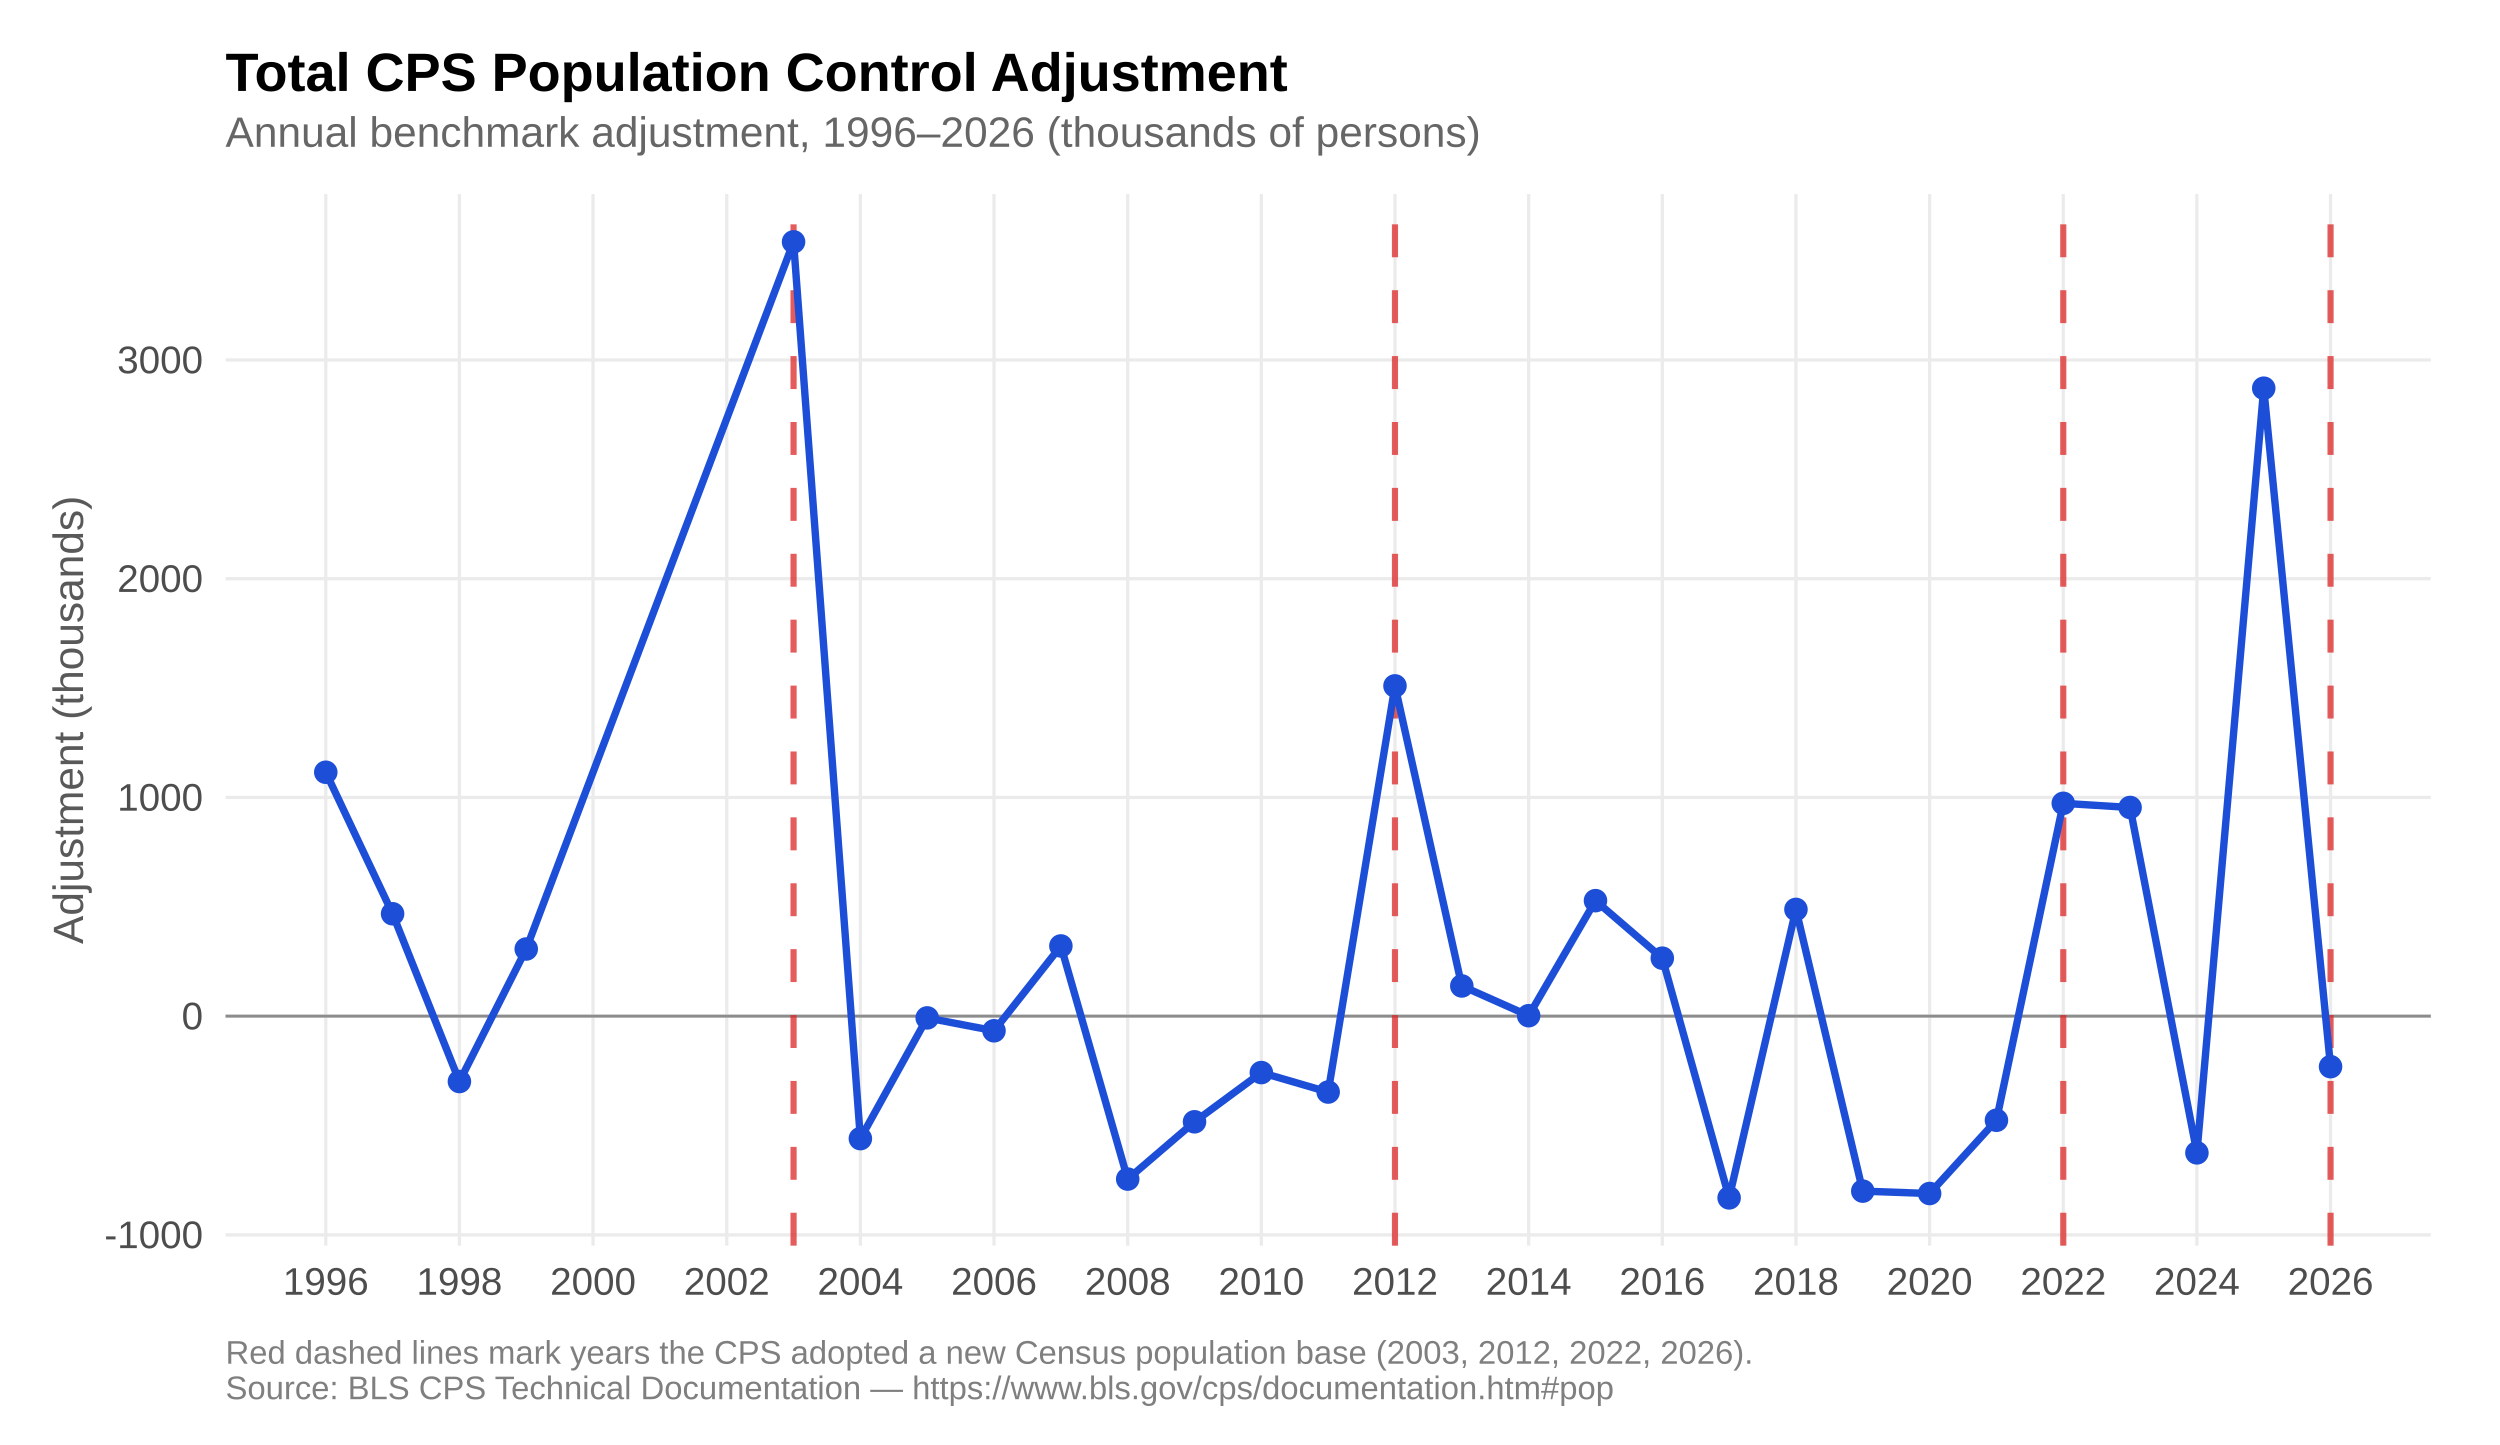
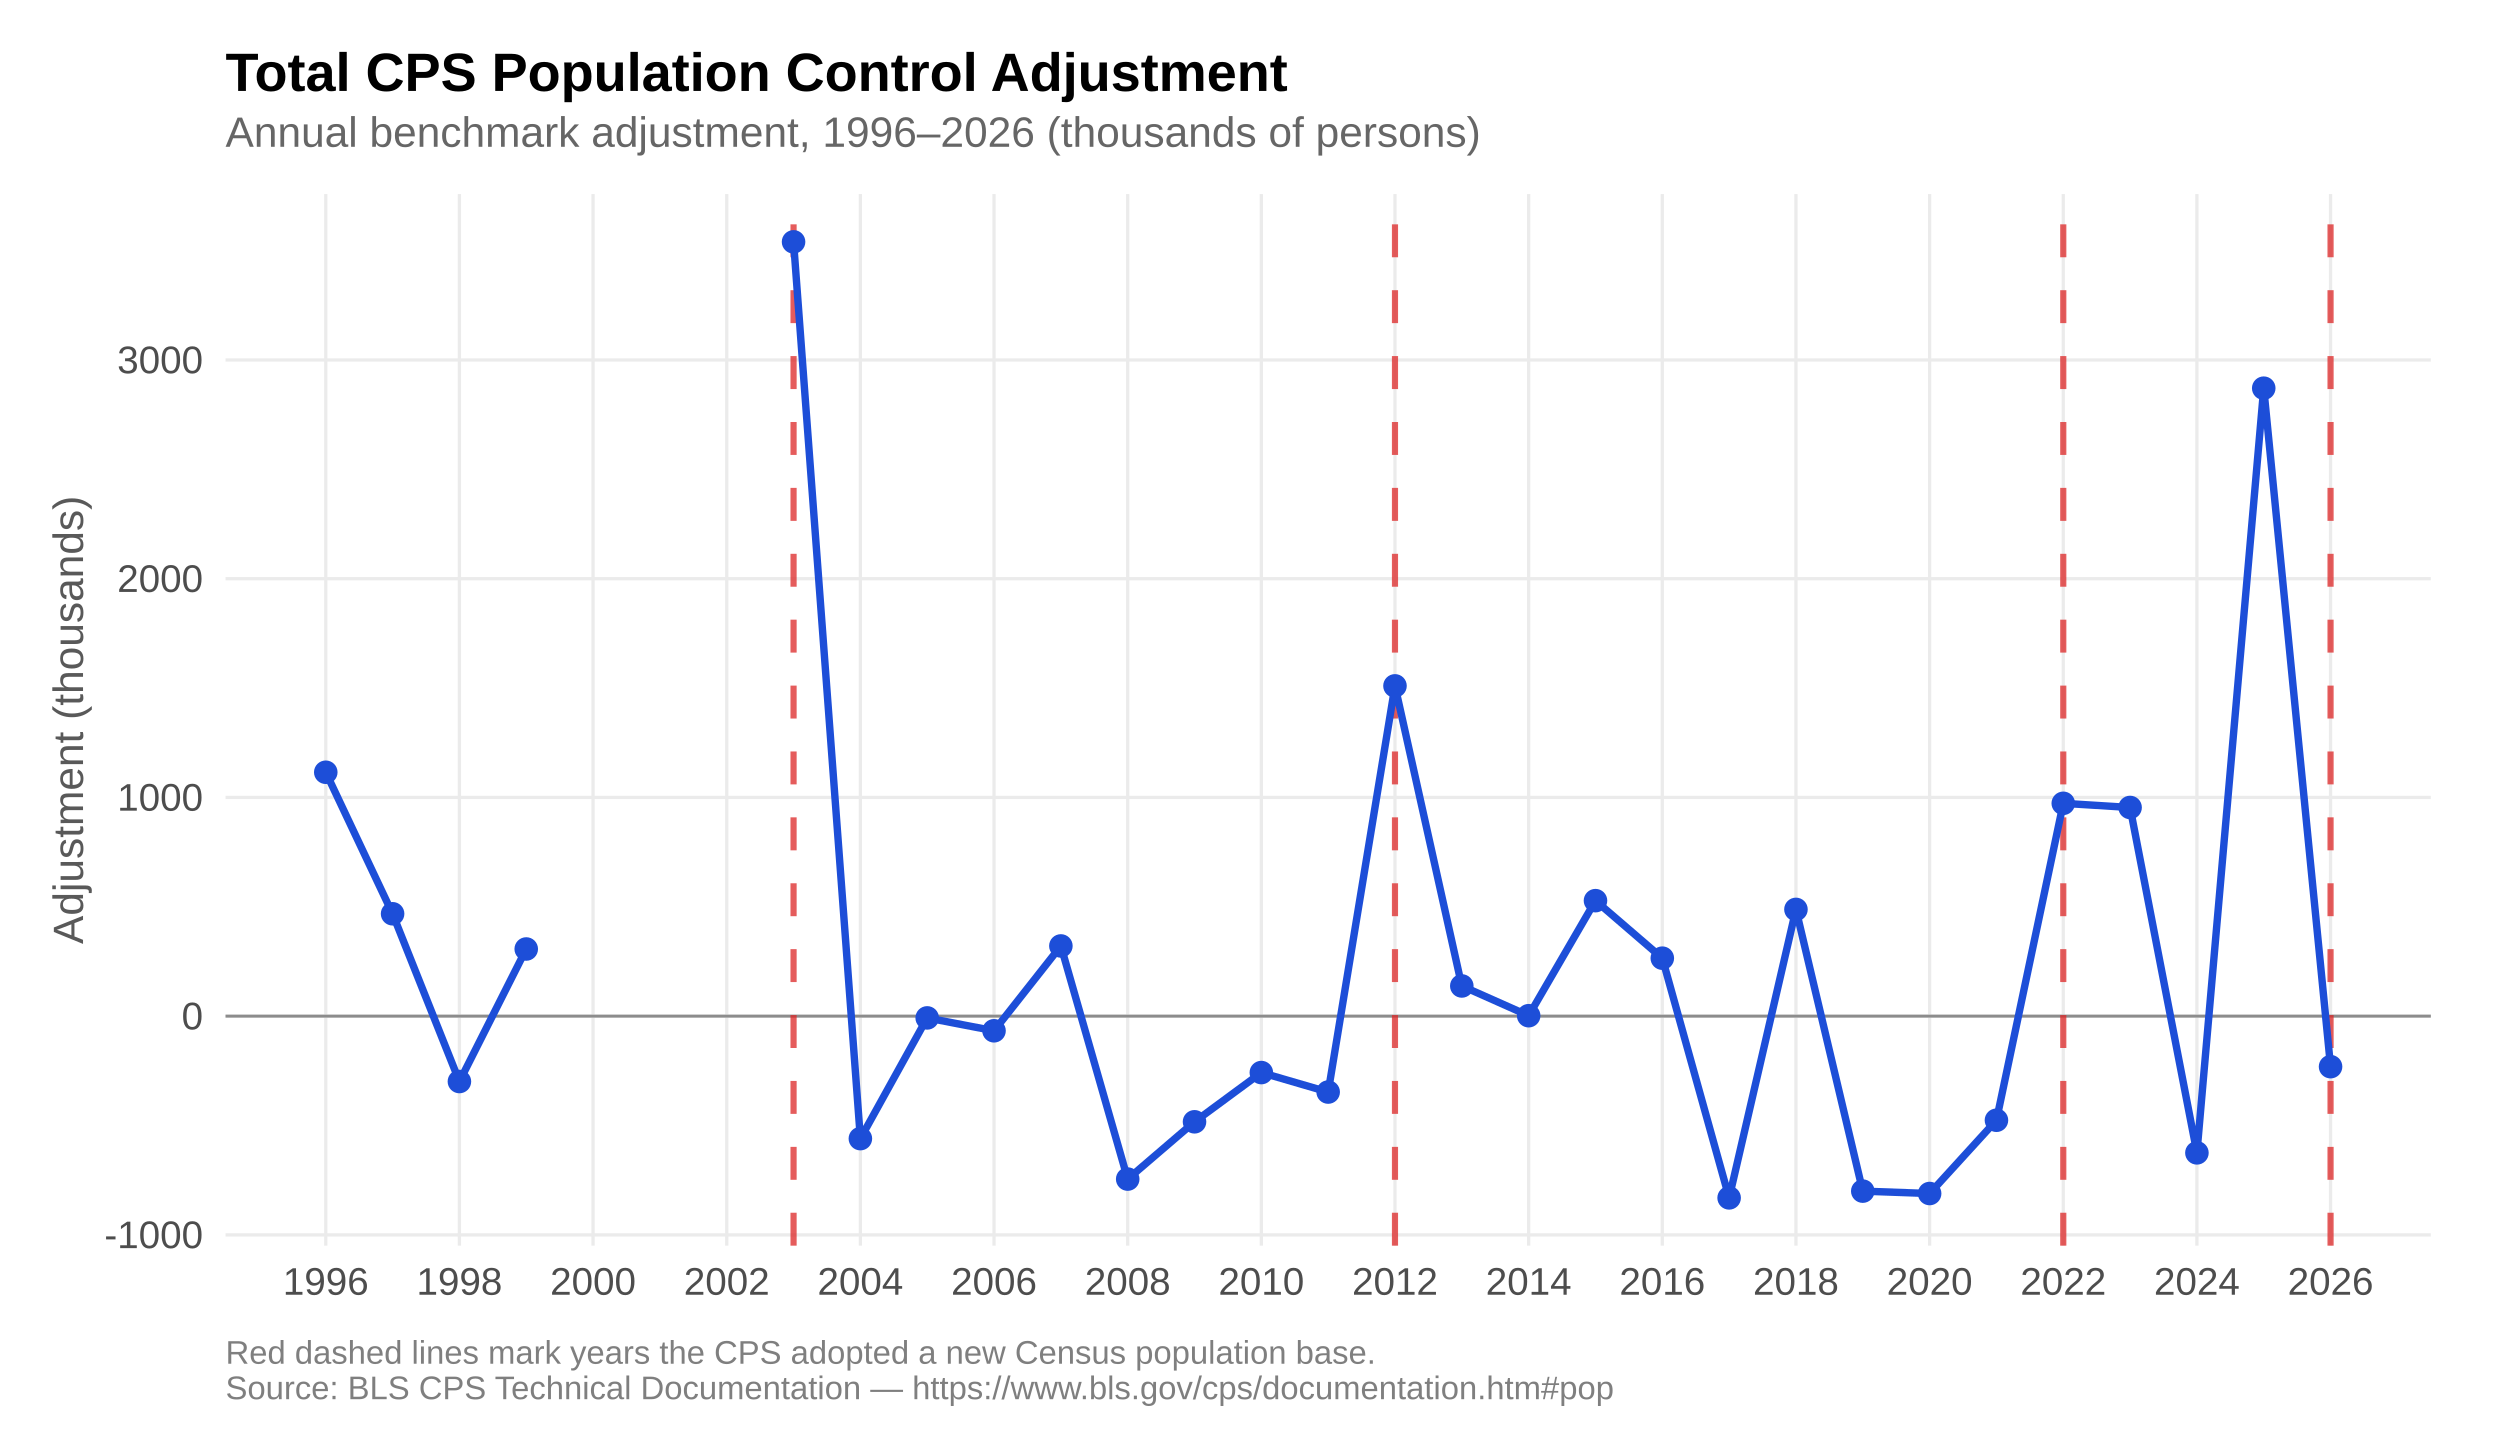
<svg xmlns="http://www.w3.org/2000/svg" width="648.00pt" height="374.40pt" viewBox="0 0 648.00 374.40">
  <g class="svglite">
    <defs>
      <style type="text/css">
    .svglite line, .svglite polyline, .svglite polygon, .svglite path, .svglite rect, .svglite circle {
      fill: none;
      stroke: #000000;
      stroke-linecap: round;
      stroke-linejoin: round;
      stroke-miterlimit: 10.00;
    }
    .svglite text {
      white-space: pre;
    }
    .svglite g.glyphgroup path {
      fill: inherit;
      stroke: none;
    }
  </style>
    </defs>
    <rect width="100%" height="100%" style="stroke: none; fill: none;" />
    <defs>
      <clipPath id="cpMC4wMHw2NDguMDB8MC4wMHwzNzQuNDA=">
        <rect x="0.00" y="0.00" width="648.00" height="374.40" />
      </clipPath>
    </defs>
    <g clip-path="url(#cpMC4wMHw2NDguMDB8MC4wMHwzNzQuNDA=)">
</g>
    <defs>
      <clipPath id="cpNTguNDZ8NjMwLjA3fDUwLjMwfDMyMi44OA==">
        <rect x="58.46" y="50.30" width="571.61" height="272.58" />
      </clipPath>
    </defs>
    <g clip-path="url(#cpNTguNDZ8NjMwLjA3fDUwLjMwfDMyMi44OA==)">
      <polyline points="58.46,320.08 630.07,320.08 " style="stroke-width: 0.85; stroke: #EBEBEB; stroke-linecap: butt;" />
      <polyline points="58.46,263.38 630.07,263.38 " style="stroke-width: 0.85; stroke: #EBEBEB; stroke-linecap: butt;" />
      <polyline points="58.46,206.69 630.07,206.69 " style="stroke-width: 0.85; stroke: #EBEBEB; stroke-linecap: butt;" />
      <polyline points="58.46,150.00 630.07,150.00 " style="stroke-width: 0.85; stroke: #EBEBEB; stroke-linecap: butt;" />
      <polyline points="58.46,93.31 630.07,93.31 " style="stroke-width: 0.85; stroke: #EBEBEB; stroke-linecap: butt;" />
      <polyline points="84.44,322.88 84.44,50.30 " style="stroke-width: 0.85; stroke: #EBEBEB; stroke-linecap: butt;" />
      <polyline points="119.08,322.88 119.08,50.30 " style="stroke-width: 0.85; stroke: #EBEBEB; stroke-linecap: butt;" />
      <polyline points="153.72,322.88 153.72,50.30 " style="stroke-width: 0.85; stroke: #EBEBEB; stroke-linecap: butt;" />
      <polyline points="188.37,322.88 188.37,50.30 " style="stroke-width: 0.85; stroke: #EBEBEB; stroke-linecap: butt;" />
      <polyline points="223.01,322.88 223.01,50.30 " style="stroke-width: 0.85; stroke: #EBEBEB; stroke-linecap: butt;" />
      <polyline points="257.65,322.88 257.65,50.30 " style="stroke-width: 0.85; stroke: #EBEBEB; stroke-linecap: butt;" />
      <polyline points="292.30,322.88 292.30,50.30 " style="stroke-width: 0.85; stroke: #EBEBEB; stroke-linecap: butt;" />
      <polyline points="326.94,322.88 326.94,50.30 " style="stroke-width: 0.85; stroke: #EBEBEB; stroke-linecap: butt;" />
      <polyline points="361.58,322.88 361.58,50.30 " style="stroke-width: 0.85; stroke: #EBEBEB; stroke-linecap: butt;" />
      <polyline points="396.23,322.88 396.23,50.30 " style="stroke-width: 0.85; stroke: #EBEBEB; stroke-linecap: butt;" />
      <polyline points="430.87,322.88 430.87,50.30 " style="stroke-width: 0.85; stroke: #EBEBEB; stroke-linecap: butt;" />
      <polyline points="465.51,322.88 465.51,50.30 " style="stroke-width: 0.85; stroke: #EBEBEB; stroke-linecap: butt;" />
      <polyline points="500.16,322.88 500.16,50.30 " style="stroke-width: 0.85; stroke: #EBEBEB; stroke-linecap: butt;" />
      <polyline points="534.80,322.88 534.80,50.30 " style="stroke-width: 0.85; stroke: #EBEBEB; stroke-linecap: butt;" />
      <polyline points="569.44,322.88 569.44,50.30 " style="stroke-width: 0.85; stroke: #EBEBEB; stroke-linecap: butt;" />
      <polyline points="604.08,322.88 604.08,50.30 " style="stroke-width: 0.85; stroke: #EBEBEB; stroke-linecap: butt;" />
      <line x1="58.46" y1="263.38" x2="630.07" y2="263.38" style="stroke-width: 0.75; stroke: #8C8C8C; stroke-linecap: butt;" />
      <line x1="205.69" y1="322.88" x2="205.69" y2="50.30" style="stroke-width: 1.60; stroke: #DC2626; stroke-opacity: 0.75; stroke-dasharray: 8.54,8.54; stroke-linecap: butt;" />
      <line x1="361.58" y1="322.88" x2="361.58" y2="50.30" style="stroke-width: 1.60; stroke: #DC2626; stroke-opacity: 0.75; stroke-dasharray: 8.54,8.54; stroke-linecap: butt;" />
      <line x1="534.80" y1="322.88" x2="534.80" y2="50.30" style="stroke-width: 1.60; stroke: #DC2626; stroke-opacity: 0.75; stroke-dasharray: 8.54,8.54; stroke-linecap: butt;" />
      <line x1="604.08" y1="322.88" x2="604.08" y2="50.30" style="stroke-width: 1.60; stroke: #DC2626; stroke-opacity: 0.75; stroke-dasharray: 8.54,8.54; stroke-linecap: butt;" />
-       <polyline points="84.44,200.17 101.76,236.85 119.08,280.33 136.40,245.98 205.69,62.69 223.01,295.13 240.33,263.84 257.65,267.18 274.98,245.19 292.30,305.62 309.62,290.77 326.94,278.01 344.26,283.06 361.58,177.78 378.90,255.56 396.23,263.27 413.55,233.45 430.87,248.36 448.19,310.49 465.51,235.72 482.83,308.74 500.16,309.36 517.48,290.37 534.80,208.22 552.12,209.30 569.44,298.82 586.76,100.62 604.08,276.48 " style="stroke-width: 1.92; stroke: #1D4ED8; stroke-linecap: butt;" />
+       <polyline points="84.44,200.17 101.76,236.85 119.08,280.33 136.40,245.98 " style="stroke-width: 1.92; stroke: #1D4ED8; stroke-linecap: butt;" />
+       <polyline points="205.69,62.69 223.01,295.13 240.33,263.84 257.65,267.18 274.98,245.19 292.30,305.62 309.62,290.77 326.94,278.01 344.26,283.06 361.58,177.78 378.90,255.56 396.23,263.27 413.55,233.45 430.87,248.36 448.19,310.49 465.51,235.72 482.83,308.74 500.16,309.36 517.48,290.37 534.80,208.22 552.12,209.30 569.44,298.82 586.76,100.62 604.08,276.48 " style="stroke-width: 1.92; stroke: #1D4ED8; stroke-linecap: butt;" />
      <circle cx="84.44" cy="200.17" r="2.70" style="stroke-width: 0.71; stroke: #1D4ED8; fill: #1D4ED8;" />
      <circle cx="101.76" cy="236.85" r="2.70" style="stroke-width: 0.71; stroke: #1D4ED8; fill: #1D4ED8;" />
      <circle cx="119.08" cy="280.33" r="2.70" style="stroke-width: 0.71; stroke: #1D4ED8; fill: #1D4ED8;" />
      <circle cx="136.40" cy="245.98" r="2.70" style="stroke-width: 0.71; stroke: #1D4ED8; fill: #1D4ED8;" />
      <circle cx="205.69" cy="62.69" r="2.70" style="stroke-width: 0.71; stroke: #1D4ED8; fill: #1D4ED8;" />
      <circle cx="223.01" cy="295.13" r="2.70" style="stroke-width: 0.71; stroke: #1D4ED8; fill: #1D4ED8;" />
      <circle cx="240.33" cy="263.84" r="2.70" style="stroke-width: 0.71; stroke: #1D4ED8; fill: #1D4ED8;" />
      <circle cx="257.65" cy="267.18" r="2.70" style="stroke-width: 0.71; stroke: #1D4ED8; fill: #1D4ED8;" />
      <circle cx="274.98" cy="245.19" r="2.70" style="stroke-width: 0.71; stroke: #1D4ED8; fill: #1D4ED8;" />
      <circle cx="292.30" cy="305.62" r="2.70" style="stroke-width: 0.71; stroke: #1D4ED8; fill: #1D4ED8;" />
      <circle cx="309.62" cy="290.77" r="2.70" style="stroke-width: 0.71; stroke: #1D4ED8; fill: #1D4ED8;" />
      <circle cx="326.94" cy="278.01" r="2.70" style="stroke-width: 0.71; stroke: #1D4ED8; fill: #1D4ED8;" />
      <circle cx="344.26" cy="283.06" r="2.70" style="stroke-width: 0.71; stroke: #1D4ED8; fill: #1D4ED8;" />
      <circle cx="361.58" cy="177.78" r="2.70" style="stroke-width: 0.71; stroke: #1D4ED8; fill: #1D4ED8;" />
      <circle cx="378.90" cy="255.56" r="2.70" style="stroke-width: 0.71; stroke: #1D4ED8; fill: #1D4ED8;" />
      <circle cx="396.23" cy="263.27" r="2.70" style="stroke-width: 0.71; stroke: #1D4ED8; fill: #1D4ED8;" />
      <circle cx="413.55" cy="233.45" r="2.70" style="stroke-width: 0.71; stroke: #1D4ED8; fill: #1D4ED8;" />
      <circle cx="430.87" cy="248.36" r="2.70" style="stroke-width: 0.71; stroke: #1D4ED8; fill: #1D4ED8;" />
      <circle cx="448.19" cy="310.49" r="2.70" style="stroke-width: 0.71; stroke: #1D4ED8; fill: #1D4ED8;" />
      <circle cx="465.51" cy="235.72" r="2.70" style="stroke-width: 0.71; stroke: #1D4ED8; fill: #1D4ED8;" />
      <circle cx="482.83" cy="308.74" r="2.70" style="stroke-width: 0.71; stroke: #1D4ED8; fill: #1D4ED8;" />
      <circle cx="500.16" cy="309.36" r="2.70" style="stroke-width: 0.71; stroke: #1D4ED8; fill: #1D4ED8;" />
      <circle cx="517.48" cy="290.37" r="2.70" style="stroke-width: 0.71; stroke: #1D4ED8; fill: #1D4ED8;" />
      <circle cx="534.80" cy="208.22" r="2.70" style="stroke-width: 0.71; stroke: #1D4ED8; fill: #1D4ED8;" />
      <circle cx="552.12" cy="209.30" r="2.70" style="stroke-width: 0.71; stroke: #1D4ED8; fill: #1D4ED8;" />
      <circle cx="569.44" cy="298.82" r="2.70" style="stroke-width: 0.71; stroke: #1D4ED8; fill: #1D4ED8;" />
      <circle cx="586.76" cy="100.62" r="2.70" style="stroke-width: 0.71; stroke: #1D4ED8; fill: #1D4ED8;" />
      <circle cx="604.08" cy="276.48" r="2.70" style="stroke-width: 0.71; stroke: #1D4ED8; fill: #1D4ED8;" />
    </g>
    <g clip-path="url(#cpMC4wMHw2NDguMDB8MC4wMHwzNzQuNDA=)">
      <text x="52.63" y="323.52" text-anchor="end" style="font-size: 10.00px;fill: #4D4D4D; font-family: &quot;Arimo&quot;;" textLength="25.58px" lengthAdjust="spacingAndGlyphs">-1000</text>
      <text x="52.63" y="266.82" text-anchor="end" style="font-size: 10.00px;fill: #4D4D4D; font-family: &quot;Arimo&quot;;" textLength="5.56px" lengthAdjust="spacingAndGlyphs">0</text>
      <text x="52.63" y="210.13" text-anchor="end" style="font-size: 10.00px;fill: #4D4D4D; font-family: &quot;Arimo&quot;;" textLength="22.25px" lengthAdjust="spacingAndGlyphs">1000</text>
      <text x="52.63" y="153.44" text-anchor="end" style="font-size: 10.00px;fill: #4D4D4D; font-family: &quot;Arimo&quot;;" textLength="22.25px" lengthAdjust="spacingAndGlyphs">2000</text>
      <text x="52.63" y="96.75" text-anchor="end" style="font-size: 10.00px;fill: #4D4D4D; font-family: &quot;Arimo&quot;;" textLength="22.25px" lengthAdjust="spacingAndGlyphs">3000</text>
      <text x="84.44" y="335.60" text-anchor="middle" style="font-size: 10.00px;fill: #4D4D4D; font-family: &quot;Arimo&quot;;" textLength="22.25px" lengthAdjust="spacingAndGlyphs">1996</text>
      <text x="119.08" y="335.60" text-anchor="middle" style="font-size: 10.00px;fill: #4D4D4D; font-family: &quot;Arimo&quot;;" textLength="22.25px" lengthAdjust="spacingAndGlyphs">1998</text>
      <text x="153.72" y="335.60" text-anchor="middle" style="font-size: 10.00px;fill: #4D4D4D; font-family: &quot;Arimo&quot;;" textLength="22.25px" lengthAdjust="spacingAndGlyphs">2000</text>
      <text x="188.37" y="335.60" text-anchor="middle" style="font-size: 10.00px;fill: #4D4D4D; font-family: &quot;Arimo&quot;;" textLength="22.25px" lengthAdjust="spacingAndGlyphs">2002</text>
      <text x="223.01" y="335.60" text-anchor="middle" style="font-size: 10.00px;fill: #4D4D4D; font-family: &quot;Arimo&quot;;" textLength="22.25px" lengthAdjust="spacingAndGlyphs">2004</text>
      <text x="257.65" y="335.60" text-anchor="middle" style="font-size: 10.00px;fill: #4D4D4D; font-family: &quot;Arimo&quot;;" textLength="22.25px" lengthAdjust="spacingAndGlyphs">2006</text>
      <text x="292.30" y="335.60" text-anchor="middle" style="font-size: 10.00px;fill: #4D4D4D; font-family: &quot;Arimo&quot;;" textLength="22.25px" lengthAdjust="spacingAndGlyphs">2008</text>
      <text x="326.94" y="335.60" text-anchor="middle" style="font-size: 10.00px;fill: #4D4D4D; font-family: &quot;Arimo&quot;;" textLength="22.25px" lengthAdjust="spacingAndGlyphs">2010</text>
      <text x="361.58" y="335.60" text-anchor="middle" style="font-size: 10.00px;fill: #4D4D4D; font-family: &quot;Arimo&quot;;" textLength="22.25px" lengthAdjust="spacingAndGlyphs">2012</text>
      <text x="396.23" y="335.60" text-anchor="middle" style="font-size: 10.00px;fill: #4D4D4D; font-family: &quot;Arimo&quot;;" textLength="22.25px" lengthAdjust="spacingAndGlyphs">2014</text>
      <text x="430.87" y="335.60" text-anchor="middle" style="font-size: 10.00px;fill: #4D4D4D; font-family: &quot;Arimo&quot;;" textLength="22.25px" lengthAdjust="spacingAndGlyphs">2016</text>
      <text x="465.51" y="335.60" text-anchor="middle" style="font-size: 10.00px;fill: #4D4D4D; font-family: &quot;Arimo&quot;;" textLength="22.25px" lengthAdjust="spacingAndGlyphs">2018</text>
      <text x="500.16" y="335.60" text-anchor="middle" style="font-size: 10.00px;fill: #4D4D4D; font-family: &quot;Arimo&quot;;" textLength="22.25px" lengthAdjust="spacingAndGlyphs">2020</text>
      <text x="534.80" y="335.60" text-anchor="middle" style="font-size: 10.00px;fill: #4D4D4D; font-family: &quot;Arimo&quot;;" textLength="22.25px" lengthAdjust="spacingAndGlyphs">2022</text>
      <text x="569.44" y="335.60" text-anchor="middle" style="font-size: 10.00px;fill: #4D4D4D; font-family: &quot;Arimo&quot;;" textLength="22.25px" lengthAdjust="spacingAndGlyphs">2024</text>
      <text x="604.08" y="335.60" text-anchor="middle" style="font-size: 10.00px;fill: #4D4D4D; font-family: &quot;Arimo&quot;;" textLength="22.25px" lengthAdjust="spacingAndGlyphs">2026</text>
      <text transform="translate(21.52,186.59) rotate(-90)" text-anchor="middle" style="font-size: 11.00px;fill: #595959; font-family: &quot;Arimo&quot;;" textLength="116.25px" lengthAdjust="spacingAndGlyphs">Adjustment (thousands)</text>
      <text x="58.46" y="38.05" style="font-size: 11.00px;fill: #666666; font-family: &quot;Arimo&quot;;" textLength="325.59px" lengthAdjust="spacingAndGlyphs">Annual benchmark adjustment, 1996–2026 (thousands of persons)</text>
      <text x="58.46" y="23.58" style="font-size: 14.00px; font-weight: bold; font-family: &quot;Arimo&quot;;" textLength="275.25px" lengthAdjust="spacingAndGlyphs">Total CPS Population Control Adjustment</text>
-       <text x="58.46" y="353.49" style="font-size: 8.50px;fill: #7F7F7F; font-family: &quot;Arimo&quot;;" textLength="396.31px" lengthAdjust="spacingAndGlyphs">Red dashed lines mark years the CPS adopted a new Census population base (2003, 2012, 2022, 2026).</text>
+       <text x="58.46" y="353.49" style="font-size: 8.50px;fill: #7F7F7F; font-family: &quot;Arimo&quot;;" textLength="298.39px" lengthAdjust="spacingAndGlyphs">Red dashed lines mark years the CPS adopted a new Census population base.</text>
      <text x="58.46" y="362.67" style="font-size: 8.50px;fill: #7F7F7F; font-family: &quot;Arimo&quot;;" textLength="360.08px" lengthAdjust="spacingAndGlyphs">Source: BLS CPS Technical Documentation — https://www.bls.gov/cps/documentation.htm#pop</text>
    </g>
  </g>
</svg>
